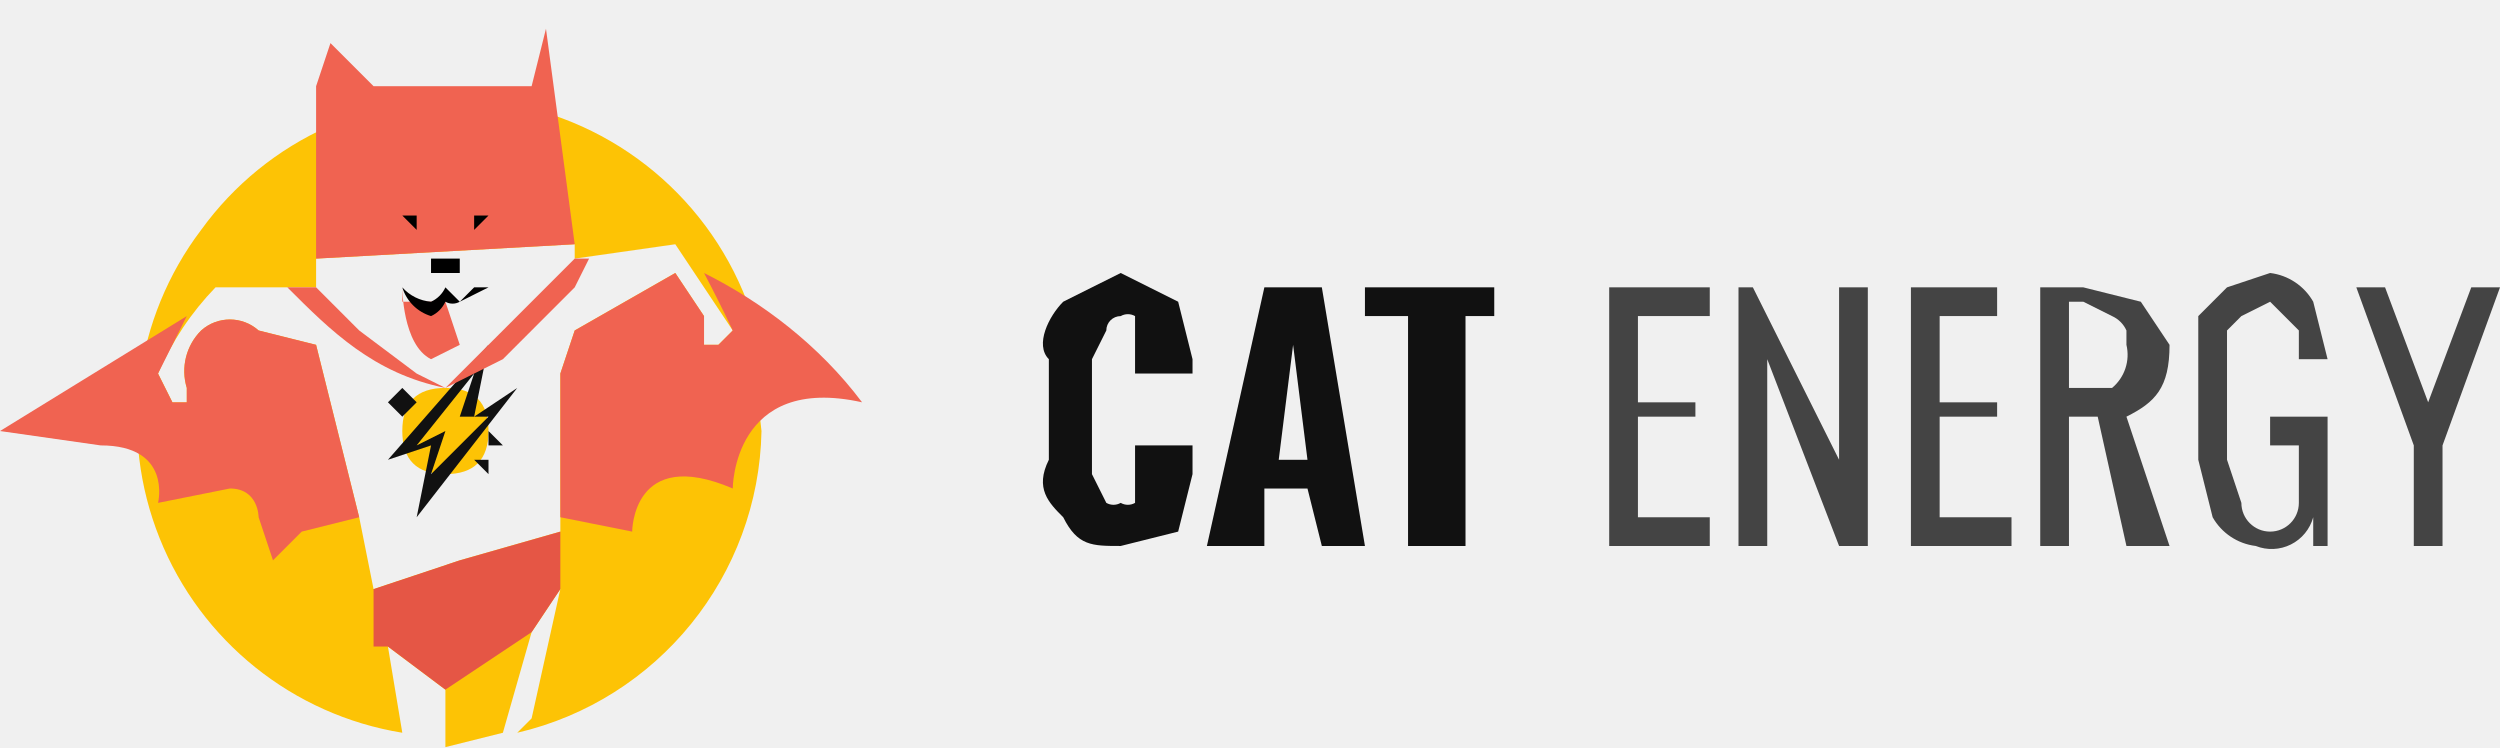
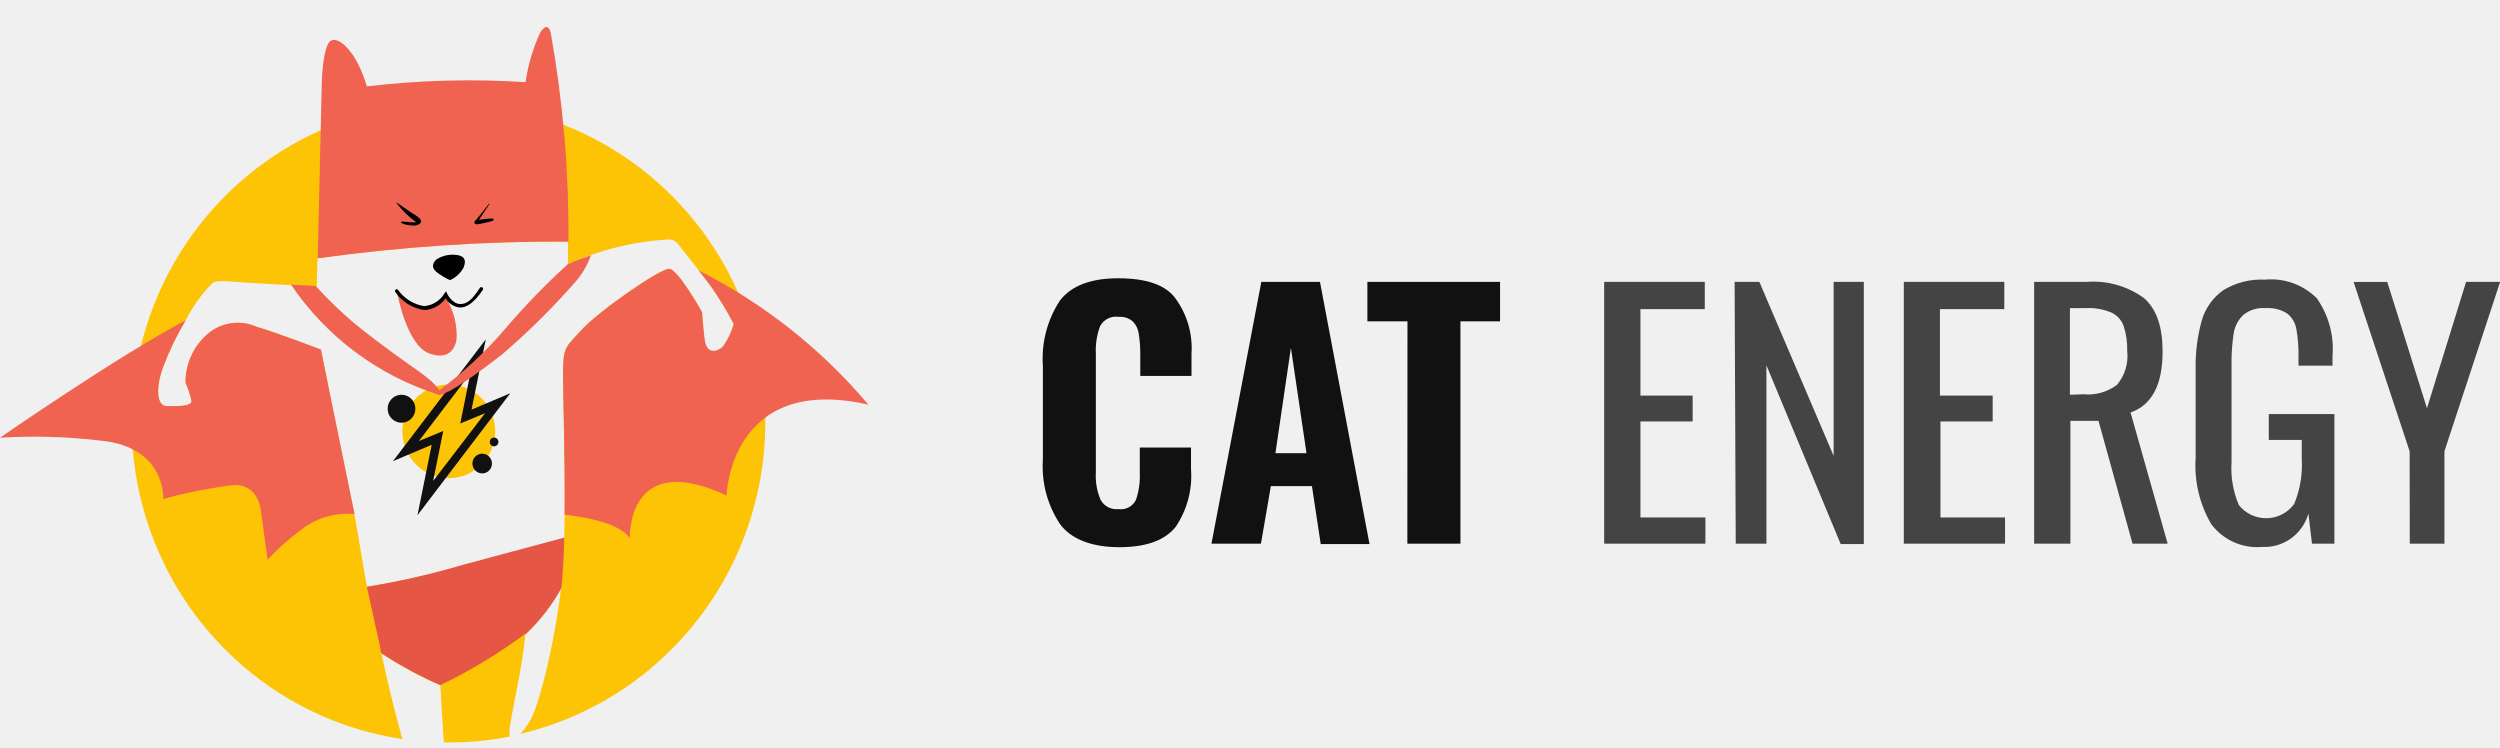
<svg xmlns="http://www.w3.org/2000/svg" width="174" height="52" fill="none">
  <g clip-path="url(#a)">
-     <path d="M52 21A22 22 0 0 0 34 7a22 22 0 0 0-20 9 22 22 0 0 0 14 35l-1-6 4 3v4l4-1 2-7 2-3-2 9-1 1a22 22 0 0 0 17-21l-1-9Zm-2 3h-1v-2l-2-3-7 4-1 3v11l-7 2-6 2-1-5-3-12-4-1a3 3 0 0 0-4 0 4 4 0 0 0-1 4v1h-1l-1-2a20 20 0 0 1 4-6h7v-2l18-1v1l7-1 2 3 2 3-1 1Z" fill="#FDC305" />
-     <path d="M49 19a104 104 0 0 1 2 4l-1 1h-1v-2l-2-3-7 4-1 3v10l5 1s0-6 7-3c0 0 0-8 9-6-3-4-7-7-11-9Zm-9-2L38 2s0-1 0 0l-1 4H26l-3-3-1 3v12l18-1Z" fill="#F06351" />
-     <path d="M39 41v-4l-7 2-6 2v4h1l4 3 6-4 2-3Z" fill="#E55645" />
-     <path d="m28 14 1 1v1l-1-1h1l-1-1Zm6 0-1 1v1l1-1h-1l1-1Zm-3 5h1v-1h-2v1h1Z" fill="#000" />
-     <path d="M31 21h-3v-1s0 4 2 5l2-1-1-3Z" fill="#F06351" />
-     <path d="M30 22a3 3 0 0 1-2-2 3 3 0 0 0 2 1 2 2 0 0 0 1-1l1 1 1-1h1l-2 1a1 1 0 0 1-1 0 2 2 0 0 1-1 1Z" fill="#000" />
-     <path d="M31 33c2 0 3-1 3-3s-1-3-3-3-3 1-3 3 1 3 3 3Z" fill="#FDC305" />
-     <path d="m36 27-3 2 1-5-7 8 3-1-1 5 7-9Zm-7 4 4-5-1 3h2l-4 4 1-3-2 1Zm-1-2 1-1-1-1-1 1 1 1Zm6 4v-1h-1l1 1Zm0-2h1l-1-1v1Z" fill="#111" />
-     <path d="m40 18-5 5-4 4-2-1-4-3-3-3h-2c3 3 6 6 11 7l4-2 5-5 1-2h-1Zm-18 6-4-1a3 3 0 0 0-4 0 4 4 0 0 0-1 4v1h-1l-1-2 2-4-13 8 7 1c5 0 4 4 4 4l5-1c2 0 2 2 2 2l1 3 2-2 4-1-3-12Z" fill="#F06351" />
-     <path d="M74 36c-1-1-2-2-1-4v-7c-1-1 0-3 1-4l4-2 4 2 1 4v1h-4v-4a1 1 0 0 0-1 0 1 1 0 0 0-1 1l-1 2v8l1 2a1 1 0 0 0 1 0 1 1 0 0 0 1 0v-4h4v2l-1 4-4 1c-2 0-3 0-4-2Zm14-16h4l3 18h-3l-1-4h-3v4h-4l4-18Zm3 12-1-8-1 8h2Zm7-10h-3v-2h9v2h-2v16h-4V22Z" fill="#111" />
-     <path d="M112 20h7v2h-5v6h4v1h-4v7h5v2h-7V20Zm9 0h1l6 12V20h2v18h-2l-5-13v13h-2V20Zm12 0h6v2h-4v6h4v1h-4v7h5v2h-7V20Zm9 0h3l4 1 2 3c0 3-1 4-3 5l3 9h-3l-2-9h-2v9h-2V20Zm3 7h2a3 3 0 0 0 1-3v-1a2 2 0 0 0-1-1l-2-1h-1v6h1Zm9 9-1-4V22l2-2 3-1a4 4 0 0 1 3 2l1 4h-2v-2l-1-1-1-1-2 1-1 1v9l1 3a2 2 0 0 0 4 0v-4h-2v-2h4v9h-1v-2a3 3 0 0 1-4 2 4 4 0 0 1-3-2Zm14-5-4-11h2l3 8 3-8h2l-4 11v7h-2v-7Z" fill="#444" />
+     <path d="M51.582 20.854a22.231 22.231 0 0 0-6.936-9.09 21.96 21.96 0 0 0-10.503-4.396A21.887 21.887 0 0 0 22.865 8.83a22.083 22.083 0 0 0-9.058 6.934 22.354 22.354 0 0 0-4.43 10.564 22.432 22.432 0 0 0 1.373 11.386 22.238 22.238 0 0 0 6.813 9.184 21.965 21.965 0 0 0 10.442 4.54c-.5-1.815-1.008-3.822-1.456-5.951a27.756 27.756 0 0 0 4.1 2.215s.104 1.877.241 3.971c1.54.027 3.08-.11 4.592-.408a1.874 1.874 0 0 1 0-.66c.25-1.625.939-4.553 1.077-6.439a13.212 13.212 0 0 0 2.498-3.224l-.052.383c-.474 3.701-1.464 7.655-2.067 8.75a4.845 4.845 0 0 1-.715.999 22.006 22.006 0 0 0 8.563-4.141 22.237 22.237 0 0 0 6.047-7.386 22.45 22.45 0 0 0 .749-18.694Zm-1.266 3.293c-.38.374-1.163.626-1.293-.504-.129-1.13-.163-1.92-.163-1.92s-1.663-2.98-2.283-3.015c-.62-.035-5.022 3.015-6.185 4.344-1.008 1.121-1.206 1.043-1.206 3.015 0 1.486.19 7.1.086 11.392l-7.02 1.886a54.724 54.724 0 0 1-6.72 1.494l-.861-5.066h-.12L22.335 24.33s-3.282-1.252-4.488-1.59a3.213 3.213 0 0 0-3.445.547c-.472.417-.85.931-1.107 1.509a4.437 4.437 0 0 0-.384 1.836c.182.404.321.826.414 1.26.043.417-1.034.374-1.723.374-.69 0-.793-1.251-.25-2.72.424-1.129.948-2.217 1.568-3.25a10.312 10.312 0 0 1 1.783-2.51s.12-.296 1.077-.21c.956.088 6.271.374 6.271.374l.043-1.972a121.95 121.95 0 0 1 17.436-1.165v1.59a19.265 19.265 0 0 1 7.011-1.737.778.778 0 0 1 .664.339c.293.373 2.076 2.607 2.283 2.928.579.835 1.105 1.705 1.576 2.607a5.44 5.44 0 0 1-.75 1.599v.008Z" fill="#FDC305" />
+     <path d="M48.636 18.83c.405.52.758.981.862 1.12.579.835 1.105 1.706 1.576 2.607a5.444 5.444 0 0 1-.74 1.547c-.38.373-1.164.625-1.293-.504-.13-1.13-.18-1.877-.18-1.877s-1.663-2.98-2.283-3.015c-.62-.035-5.023 3.015-6.186 4.344-1.008 1.121-1.206 1.043-1.206 3.015 0 1.304.147 5.779.112 9.758 1.56.174 3.851.609 4.54 1.634 0 0-.25-6.239 6.728-2.972 0 0 .241-8.506 9.872-6.325a37.712 37.712 0 0 0-11.802-9.333ZM39.565 16.814A79.266 79.266 0 0 0 38.36 2.45s-.129-1.13-.749-.208a12.474 12.474 0 0 0-1.034 3.475 60.536 60.536 0 0 0-11.043.296c-.707-2.39-1.913-3.476-2.49-3.189-.577.287-.646 2.85-.646 2.85l-.284 12.304a121.956 121.956 0 0 1 17.452-1.165Z" fill="#F06351" />
+     <path d="M39.065 40.943c.112-.93.172-2.163.207-3.527l-7.02 1.885a54.724 54.724 0 0 1-6.72 1.538l.957 4.345c0 .095 0 .19.06.286a27.759 27.759 0 0 0 4.1 2.216 36.485 36.485 0 0 0 5.927-3.589v.053a13.21 13.21 0 0 0 2.49-3.207Z" fill="#E55645" />
+     <path d="M27.566 14.094c-.043-.087.861.59 1.214.8.353.208.526.364.526.512 0 .148-.224.295-.534.295-.31 0-.793-.104-.862-.226-.069-.121.517 0 .81 0h.25a6.987 6.987 0 0 1-1.404-1.381ZM34.026 14.19s-.861 1.112-.939 1.164c-.077.052-.146.295.164.252a6.911 6.911 0 0 0 1.051-.244c.095-.052.06-.173-.103-.156-.164.017-.586.043-.862.096l.732-1.104s.026-.104-.043-.009ZM31.322 19.498c.399-.177.729-.482.938-.868.242-.574 0-.791-.379-.87a2.095 2.095 0 0 0-1.507.296c-.336.322-.293.634 0 .869.29.23.61.423.948.573Z" fill="#000" />
+     <path d="M31.011 20.593a1.78 1.78 0 0 1-.396.522c-.245.199-.547.314-.861.33a1.866 1.866 0 0 1-1.327-.383 1.724 1.724 0 0 1-.456-.39.862.862 0 0 0-.31-.218s.645 3.572 2.213 4.145c1.568.573 1.86-.66 1.904-.99a4.925 4.925 0 0 0-.706-2.816c0-.26-.018-.087-.06-.2Z" fill="#F06351" />
+     <path d="M29.547 21.584a2.998 2.998 0 0 1-2.024-1.243.131.131 0 0 1 0-.173.122.122 0 0 1 .086-.037.121.121 0 0 1 .086.037 2.785 2.785 0 0 0 1.817 1.138 1.806 1.806 0 0 0 1.413-.87l.12-.164.087.191s.327.66.861.695c.534.035.913-.365 1.404-1.12a.123.123 0 0 1 .172-.035.125.125 0 0 1 .035.173c-.574.852-1.117 1.26-1.628 1.225a1.328 1.328 0 0 1-.965-.634 1.954 1.954 0 0 1-1.464.817Z" fill="#000" />
+     <path d="M31.235 33.28c1.784 0 3.23-1.46 3.23-3.259 0-1.8-1.446-3.258-3.23-3.258s-3.23 1.458-3.23 3.258 1.446 3.258 3.23 3.258Z" fill="#FDC305" />
+     <path d="m35.516 27.37-2.696 1.14.99-4.893-6.46 8.48 2.697-1.138-.991 4.901 6.46-8.49ZM29.151 30.7l3.583-4.701-.698 3.476 1.723-.713-3.61 4.71.699-3.476-1.697.704ZM27.945 29.422a.969.969 0 0 0 .965-.974.969.969 0 0 0-.965-.973.969.969 0 0 0-.965.973c0 .538.432.974.965.974ZM33.561 32.95c.376 0 .68-.308.68-.687a.684.684 0 0 0-.68-.687.684.684 0 0 0-.68.687c0 .379.304.686.68.686ZM34.388 31.064a.303.303 0 0 0 .302-.304.303.303 0 0 0-.302-.305.303.303 0 0 0-.301.305c0 .168.135.304.301.304Z" fill="#111" />
+     <path d="M39.522 18.386a49.73 49.73 0 0 0-4.384 4.527 27.555 27.555 0 0 1-4.574 4.258c-.19-.46-1.405-1.32-1.405-1.32s-2.704-1.869-4.48-3.337a27.578 27.578 0 0 1-2.704-2.607l-1.723-.096a19.507 19.507 0 0 0 10.337 7.681c.741-.121 2.826-1.624 4.385-2.85a49.885 49.885 0 0 0 5.169-5.135c.429-.514.761-1.103.982-1.738-.982.33-1.603.617-1.603.617ZM22.337 24.33s-3.282-1.252-4.488-1.59a3.214 3.214 0 0 0-3.446.547c-.472.417-.85.931-1.107 1.509a4.439 4.439 0 0 0-.383 1.836c.182.404.32.826.413 1.26.043.417-1.033.374-1.723.374-.689 0-.792-1.251-.25-2.72.424-1.129.949-2.217 1.568-3.25C8.227 24.764 0 30.464 0 30.464a39.136 39.136 0 0 1 7.055.209c4.523.46 4.307 4.058 4.307 4.058a33.033 33.033 0 0 1 4.85-.965c1.826-.121 1.956 1.842 1.956 1.842l.456 3.354a15.804 15.804 0 0 1 2.283-2.05 5.189 5.189 0 0 1 3.773-1.13L22.337 24.33Z" fill="#F06351" />
+     <path d="M73.79 36.495a7.25 7.25 0 0 1-1.206-4.51v-6.517a7.364 7.364 0 0 1 1.189-4.553c.798-1.037 2.162-1.553 4.091-1.547 1.93.006 3.236.46 3.92 1.364a5.875 5.875 0 0 1 1.145 3.902v1.53h-3.566v-1.66a8.768 8.768 0 0 0-.112-1.304 1.464 1.464 0 0 0-.405-.825 1.341 1.341 0 0 0-.99-.322 1.248 1.248 0 0 0-1.292.652 4.79 4.79 0 0 0-.293 1.911v8.273c-.04.654.076 1.31.336 1.911a1.265 1.265 0 0 0 1.25.634c.241.035.488-.008.705-.124.216-.115.391-.297.5-.519a5.114 5.114 0 0 0 .267-1.902V31.15h3.566v1.503a6.342 6.342 0 0 1-1.06 4.006c-.758.955-2.067 1.425-3.928 1.425-1.86 0-3.316-.522-4.117-1.59ZM87.788 19.62h4.083l3.446 18.247h-3.394l-.612-4.031h-2.86l-.689 4.005h-3.445l3.471-18.22Zm3.144 11.922-1.085-7.334-1.077 7.334h2.162ZM97.962 22.366H95.17V19.62h9.234v2.746h-2.757V37.84h-3.695l.008-15.475Z" fill="#111" />
+     <path d="M111.65 19.62h7.003v1.894h-4.479v6.022h3.635v1.799h-3.635v6.682h4.522v1.824h-7.046v-18.22ZM120.729 19.62h1.723l5.168 12.104V19.62h2.102v18.247h-1.611l-5.168-12.442V37.84h-2.136l-.078-18.22ZM132.505 19.62h6.994v1.894h-4.479v6.022h3.67v1.799h-3.635v6.682h4.496v1.824h-7.046v-18.22ZM141.576 19.62h3.635a5.994 5.994 0 0 1 4.023 1.138c.861.756 1.283 1.99 1.283 3.702 0 2.317-.744 3.733-2.231 4.249l2.584 9.132h-2.446l-2.369-8.55H144.1v8.55h-2.524v-18.22Zm3.445 7.82c.83.081 1.66-.154 2.326-.66a3.115 3.115 0 0 0 .706-2.355 5.12 5.12 0 0 0-.249-1.738 1.645 1.645 0 0 0-.862-.938 4.068 4.068 0 0 0-1.766-.304h-1.111v6.03l.956-.035ZM153.911 36.495a8.104 8.104 0 0 1-1.094-4.65v-6.082a11.857 11.857 0 0 1 .431-3.475 3.894 3.894 0 0 1 1.499-2.094 5.056 5.056 0 0 1 2.894-.73c.657-.063 1.32.02 1.941.241a4.526 4.526 0 0 1 1.66 1.045 6.12 6.12 0 0 1 1.102 4.023v.678h-2.368v-.565a10.088 10.088 0 0 0-.155-2.016 1.742 1.742 0 0 0-.655-1.069 2.567 2.567 0 0 0-1.482-.356 2.158 2.158 0 0 0-1.559.486 2.229 2.229 0 0 0-.663 1.287c-.109.715-.158 1.439-.147 2.163v6.769a6.575 6.575 0 0 0 .509 3.006 2.434 2.434 0 0 0 1.944.912 2.426 2.426 0 0 0 1.906-.99 7.111 7.111 0 0 0 .526-3.171V30.62h-2.292v-1.799h4.566v9.02h-1.56l-.249-2.095a3.211 3.211 0 0 1-1.206 1.725 3.158 3.158 0 0 1-2.007.595 3.985 3.985 0 0 1-1.971-.328 4.02 4.02 0 0 1-1.57-1.244ZM167.711 31.411l-3.902-11.79h2.343l2.765 8.793 2.722-8.794h2.369l-3.876 11.791v6.43h-2.412l-.009-6.43Z" fill="#444" />
  </g>
  <defs>
    <clipPath id="a">
-       <path fill="#fff" d="M0 0h174v52H0z" />
+       <path fill="#fff" d="M0 0h174v51.683H0z" />
    </clipPath>
  </defs>
</svg>
